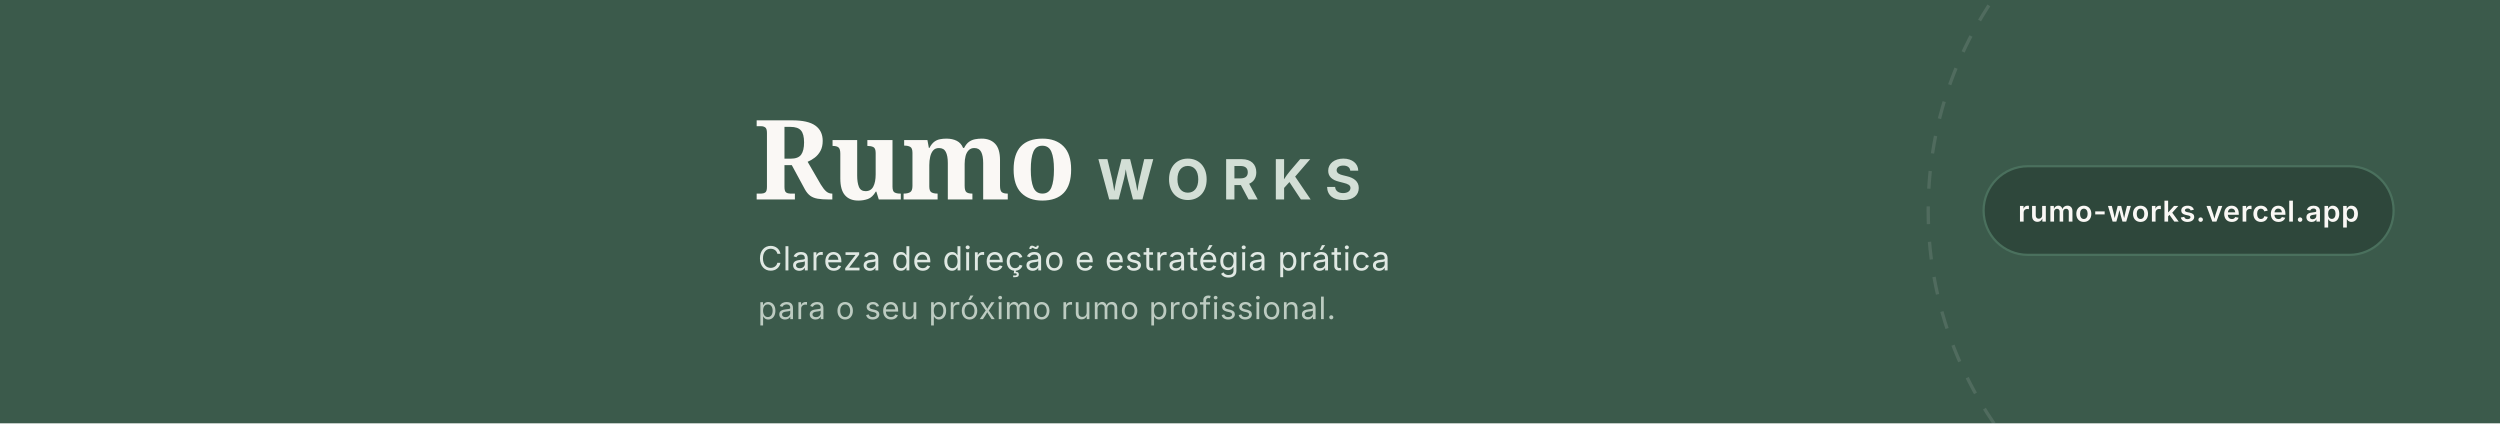
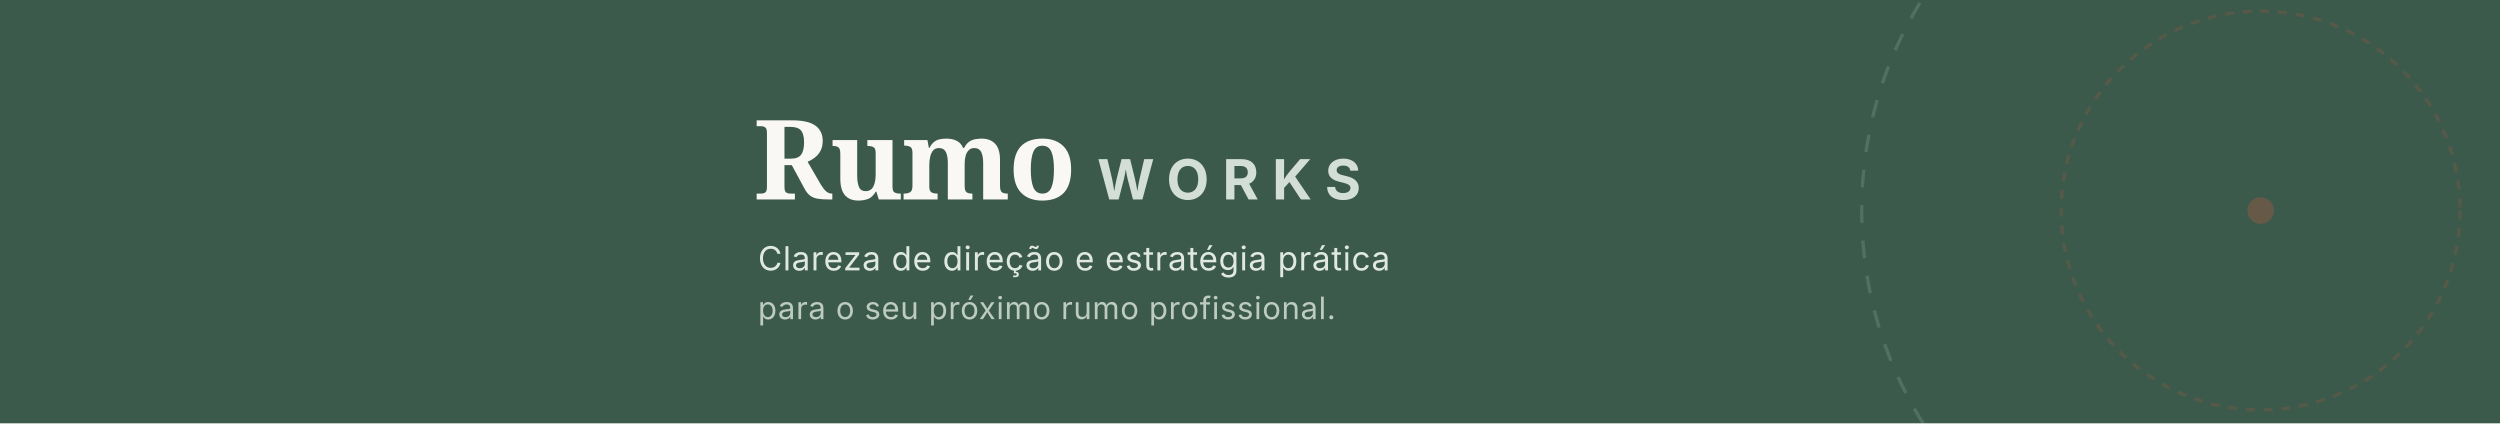
<svg xmlns="http://www.w3.org/2000/svg" viewBox="0 0 1128 191" width="1128" height="191">
  <rect width="1128" height="191" fill="#3B5A4B" />
-   <circle cx="1040" cy="95" r="170" stroke="#EBF1ED" stroke-width="1.5" stroke-dasharray="8 8" opacity="0.12" fill="none" />
+   <circle cx="1020" cy="95" r="180" stroke="#EBF1ED" stroke-width="1.5" stroke-dasharray="8 8" opacity="0.14" fill="none" />
+   <circle cx="1020" cy="95" r="90" stroke="#A95840" stroke-width="1.5" stroke-dasharray="4 4" opacity="0.25" fill="none" />
+   <circle cx="1020" cy="95" r="6" fill="#A95840" opacity="0.4" />
  <text x="340" y="90" font-family="Georgia, serif" font-size="50" font-weight="600" fill="#FAF8F5" letter-spacing="-1">Rumo</text>
  <text x="495" y="90" font-family="-apple-system, BlinkMacSystemFont, sans-serif" font-size="25" font-weight="700" fill="#D3DFD6" letter-spacing="6">WORKS</text>
  <text x="342" y="122" font-family="-apple-system, BlinkMacSystemFont, sans-serif" font-size="15" font-weight="400" fill="#E8EFEA" letter-spacing="0.3" opacity="0.95">Clareza de direção e estratégia prática</text>
  <text x="342" y="144" font-family="-apple-system, BlinkMacSystemFont, sans-serif" font-size="14" font-weight="400" fill="#D3DFD6" letter-spacing="0.3" opacity="0.85">para o seu próximo rumo profissional.</text>
-   <g transform="translate(895, 75)">
-     <rect width="185" height="40" rx="20" fill="#2E473B" stroke="#4A705D" stroke-width="1" />
-     <text x="92.5" y="25" text-anchor="middle" font-family="-apple-system, BlinkMacSystemFont, sans-serif" font-size="13" font-weight="600" fill="#FAF8F5" letter-spacing="0.3">rumo-works.vercel.app</text>
-   </g>
</svg>
